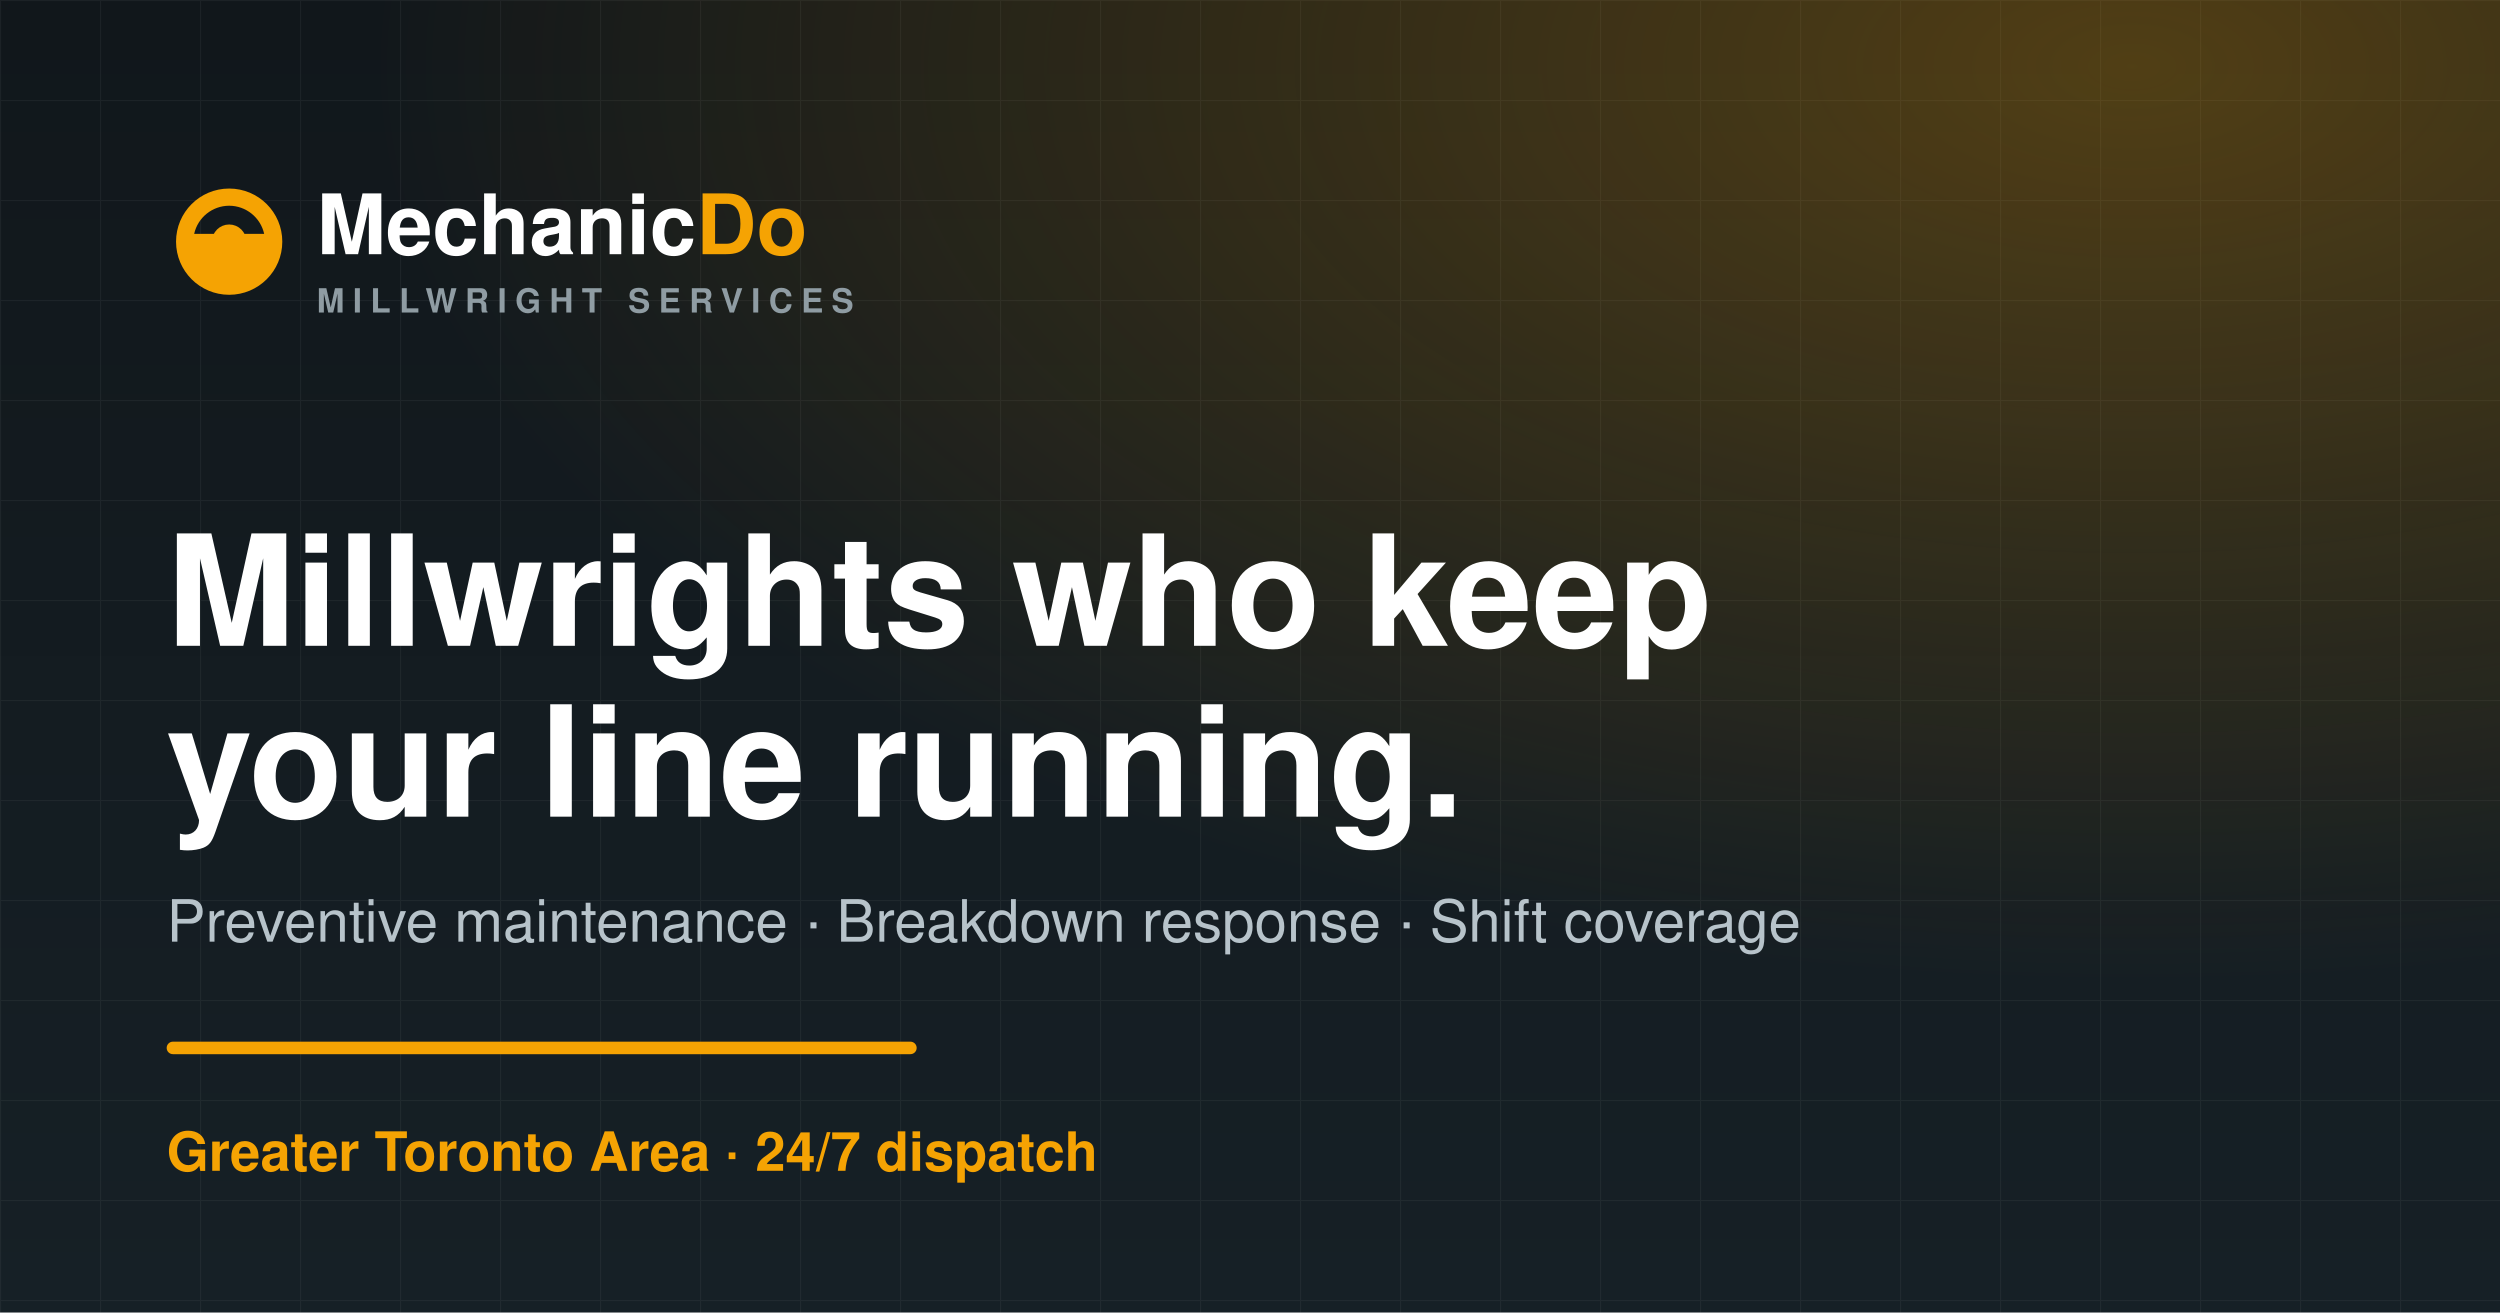
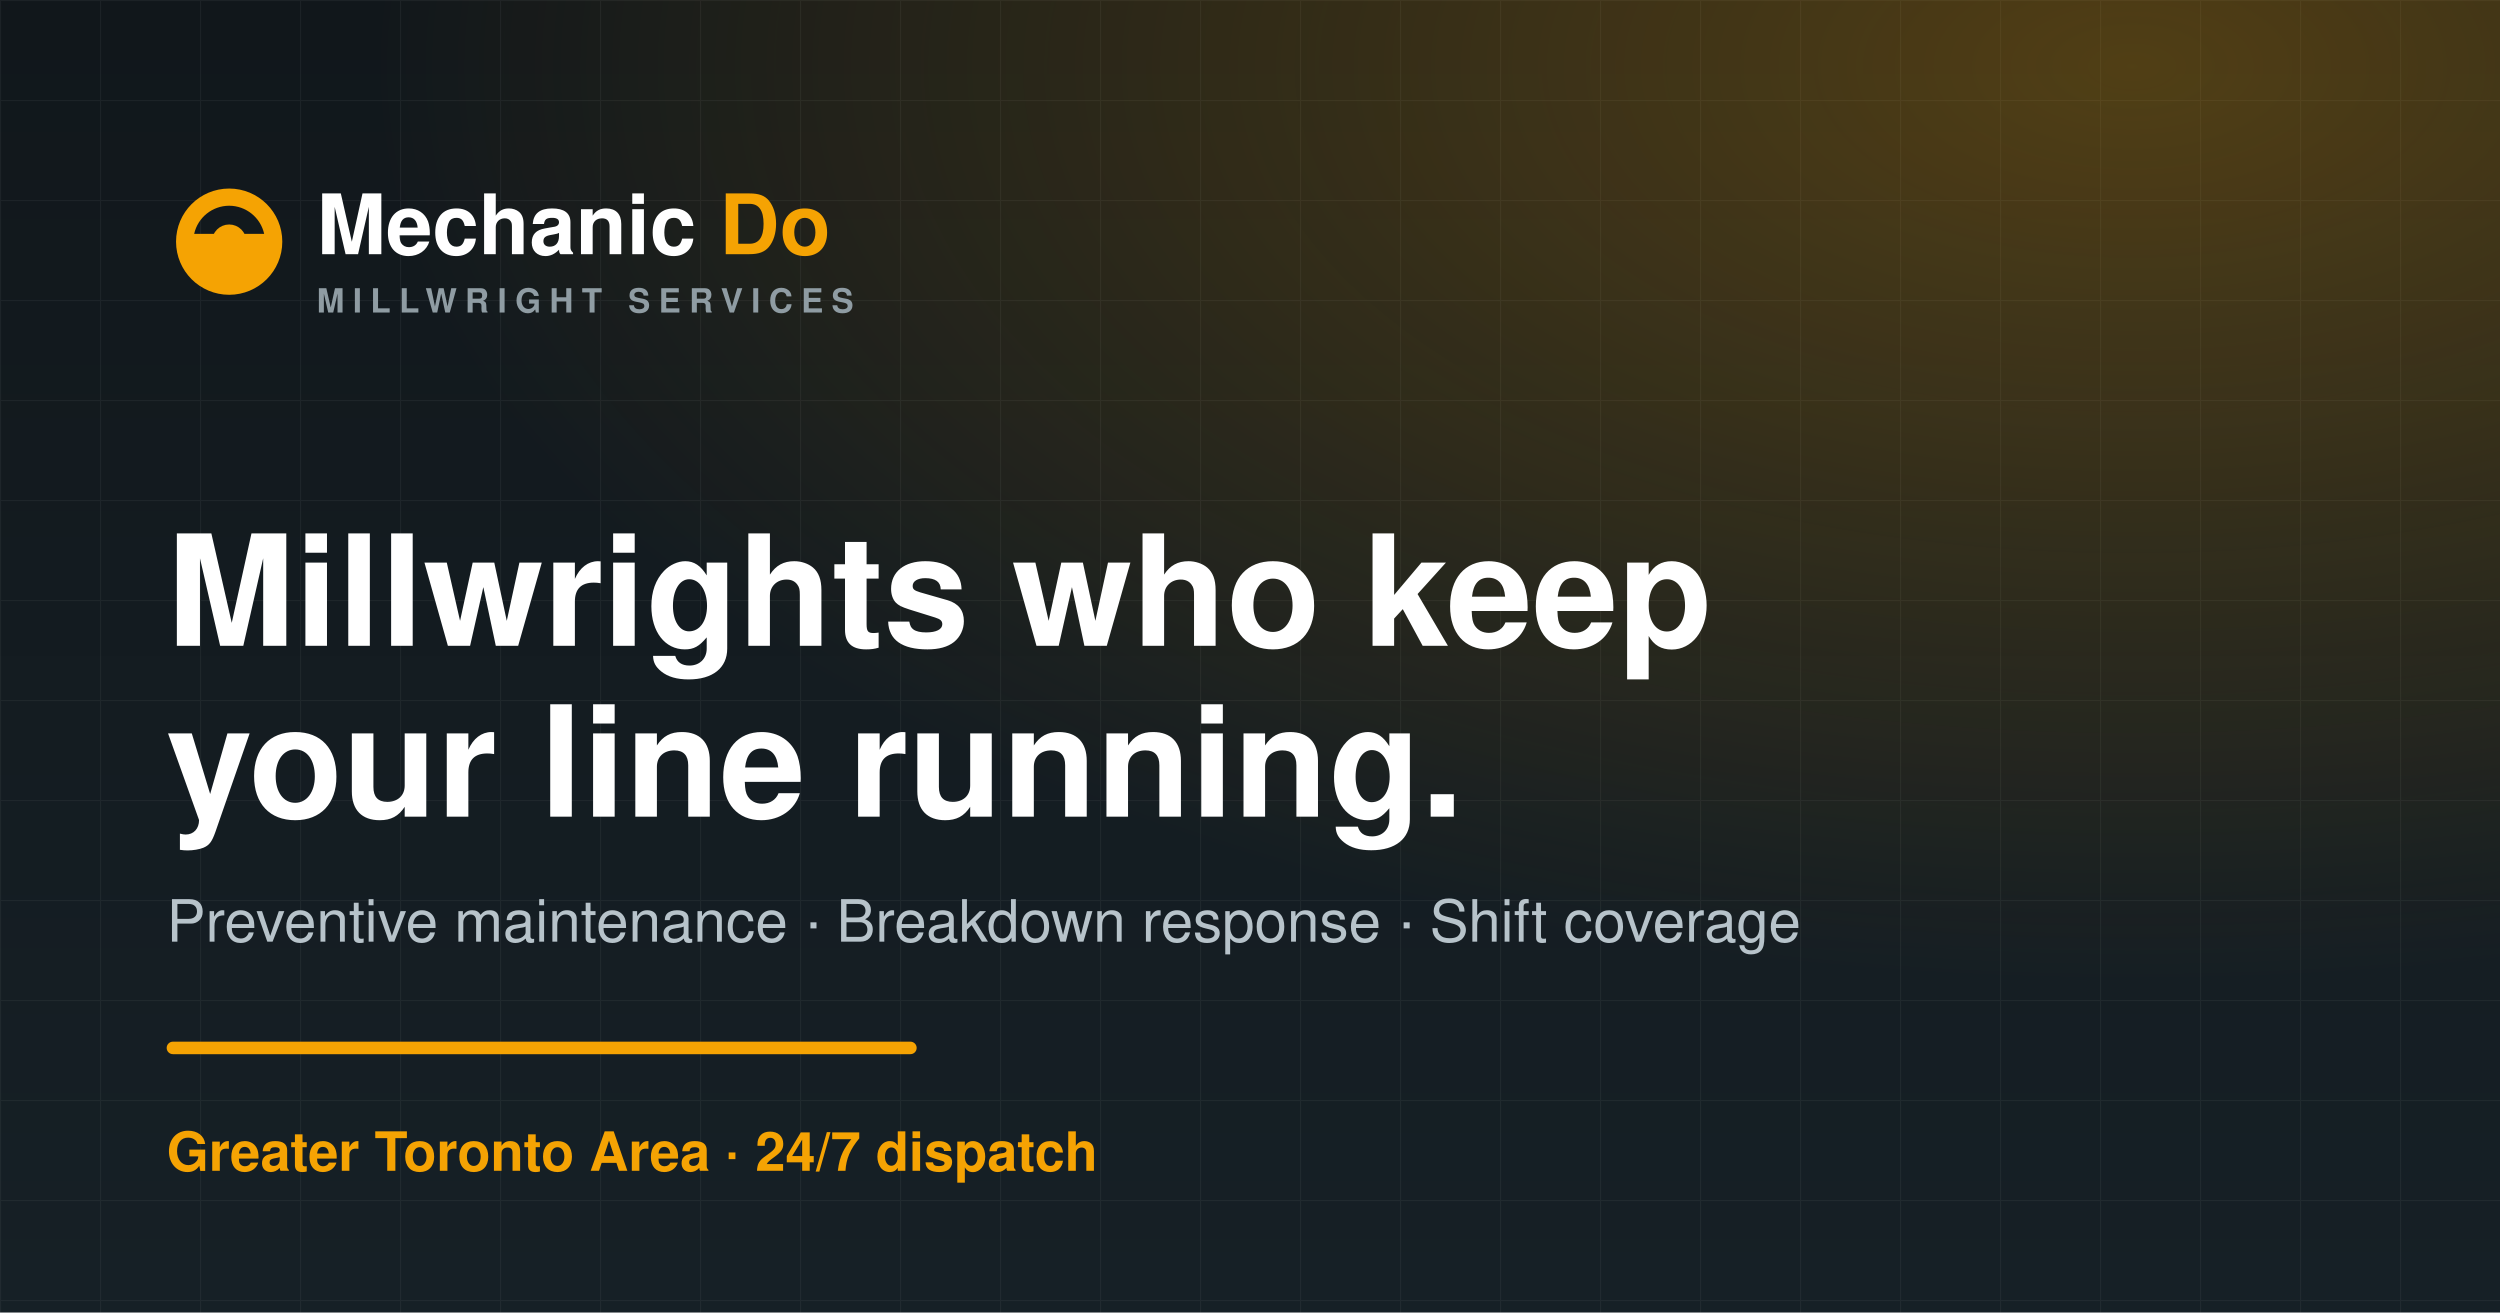
<svg xmlns="http://www.w3.org/2000/svg" width="1200" height="630" viewBox="0 0 1200 630">
  <defs>
    <linearGradient id="bg" x1="0" y1="0" x2="0" y2="1">
      <stop offset="0" stop-color="#11171b" />
      <stop offset="1" stop-color="#162026" />
    </linearGradient>
    <radialGradient id="glow" cx="0.85" cy="0.05" r="0.7">
      <stop offset="0" stop-color="#f5a303" stop-opacity="0.28" />
      <stop offset="1" stop-color="#f5a303" stop-opacity="0" />
    </radialGradient>
    <pattern id="grid" width="48" height="48" patternUnits="userSpaceOnUse">
      <path d="M48 0H0V48" fill="none" stroke="#ffffff" stroke-opacity="0.05" stroke-width="1" />
    </pattern>
  </defs>
  <rect width="1200" height="630" fill="url(#bg)" />
  <rect width="1200" height="630" fill="url(#grid)" />
  <rect width="1200" height="630" fill="url(#glow)" />
  <g transform="translate(80 86)" fill="#f5a303">
    <g transform="scale(1.5)">
      <path d="M20 3a17 17 0 1 0 0 34 17 17 0 0 0 0-34Zm0 5.5a11.5 11.5 0 0 1 11.2 9h-7.4a4.5 4.5 0 0 0-3.8-2.2 4.5 4.5 0 0 0-3.8 2.2H8.8A11.5 11.5 0 0 1 20 8.5Z" />
      <circle cx="20" cy="20" r="4.2" fill="none" stroke="#f5a303" stroke-width="2.6" />
      <path d="M20 24.2V34M11.5 28.5l4-4M28.5 28.5l-4-4" stroke="#f5a303" stroke-width="2.6" stroke-linecap="round" />
    </g>
  </g>
  <text x="152" y="122" font-family="Segoe UI, Helvetica, Arial, sans-serif" font-size="40" font-weight="700" fill="#ffffff">
-     Mechanic<tspan fill="#f5a303">Do</tspan>
+     Mechanic <tspan fill="#f5a303">Do</tspan>
  </text>
  <text x="152" y="150" font-family="Segoe UI, Helvetica, Arial, sans-serif" font-size="16" font-weight="600" letter-spacing="4" fill="#8f9ca3">
    MILLWRIGHT SERVICES
  </text>
  <text x="80" y="310" font-family="Segoe UI, Helvetica, Arial, sans-serif" font-size="74" font-weight="800" fill="#ffffff">
    Millwrights who keep
  </text>
  <text x="80" y="392" font-family="Segoe UI, Helvetica, Arial, sans-serif" font-size="74" font-weight="800" fill="#ffffff">
    your line running.
  </text>
  <text x="80" y="452" font-family="Segoe UI, Helvetica, Arial, sans-serif" font-size="28" fill="#b7c3ca">
    Preventive maintenance · Breakdown response · Shift coverage
  </text>
  <rect x="80" y="500" width="360" height="6" rx="3" fill="#f5a303" />
  <text x="80" y="562" font-family="Segoe UI, Helvetica, Arial, sans-serif" font-size="26" font-weight="700" fill="#f5a303">
    Greater Toronto Area · 24/7 dispatch
  </text>
</svg>
